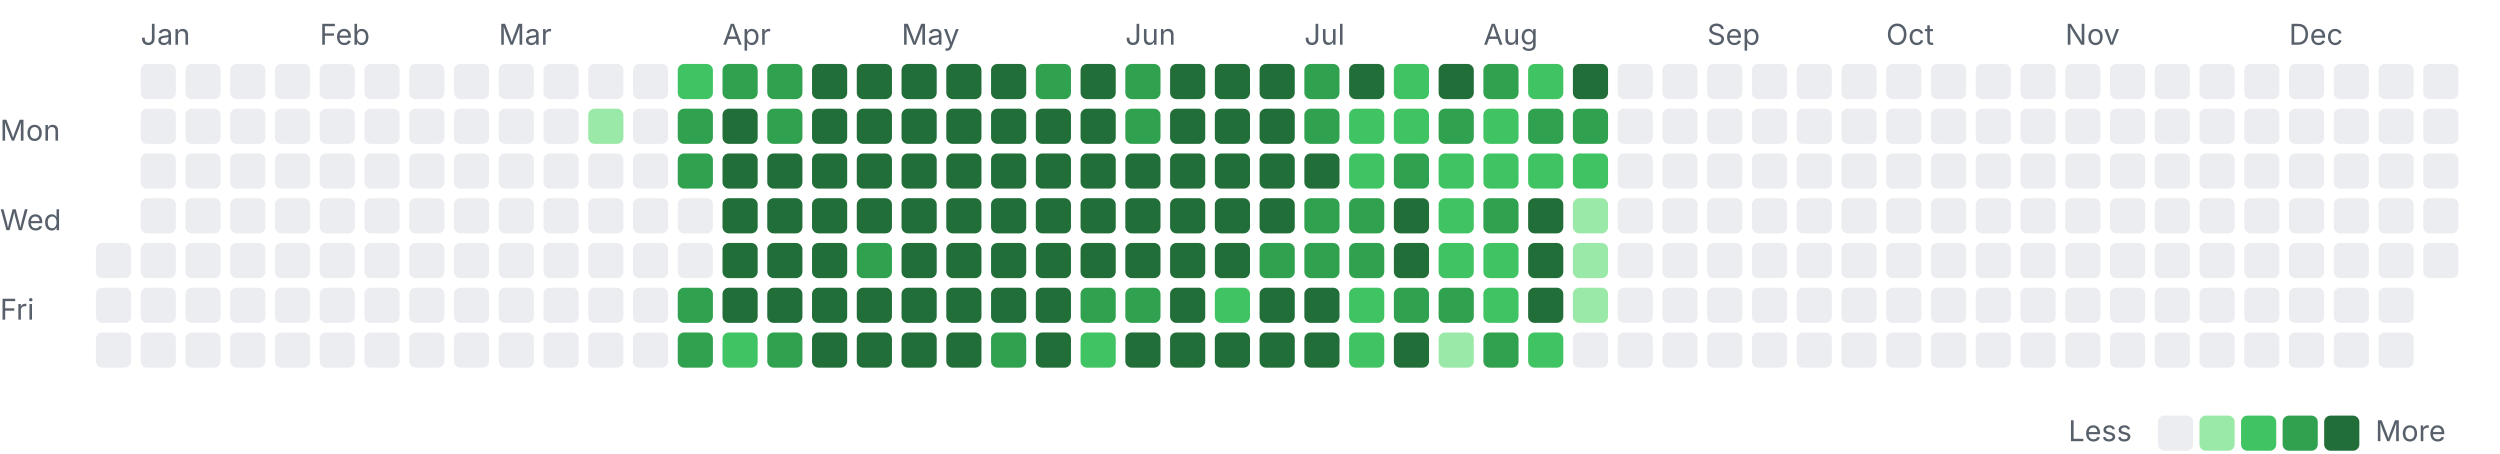
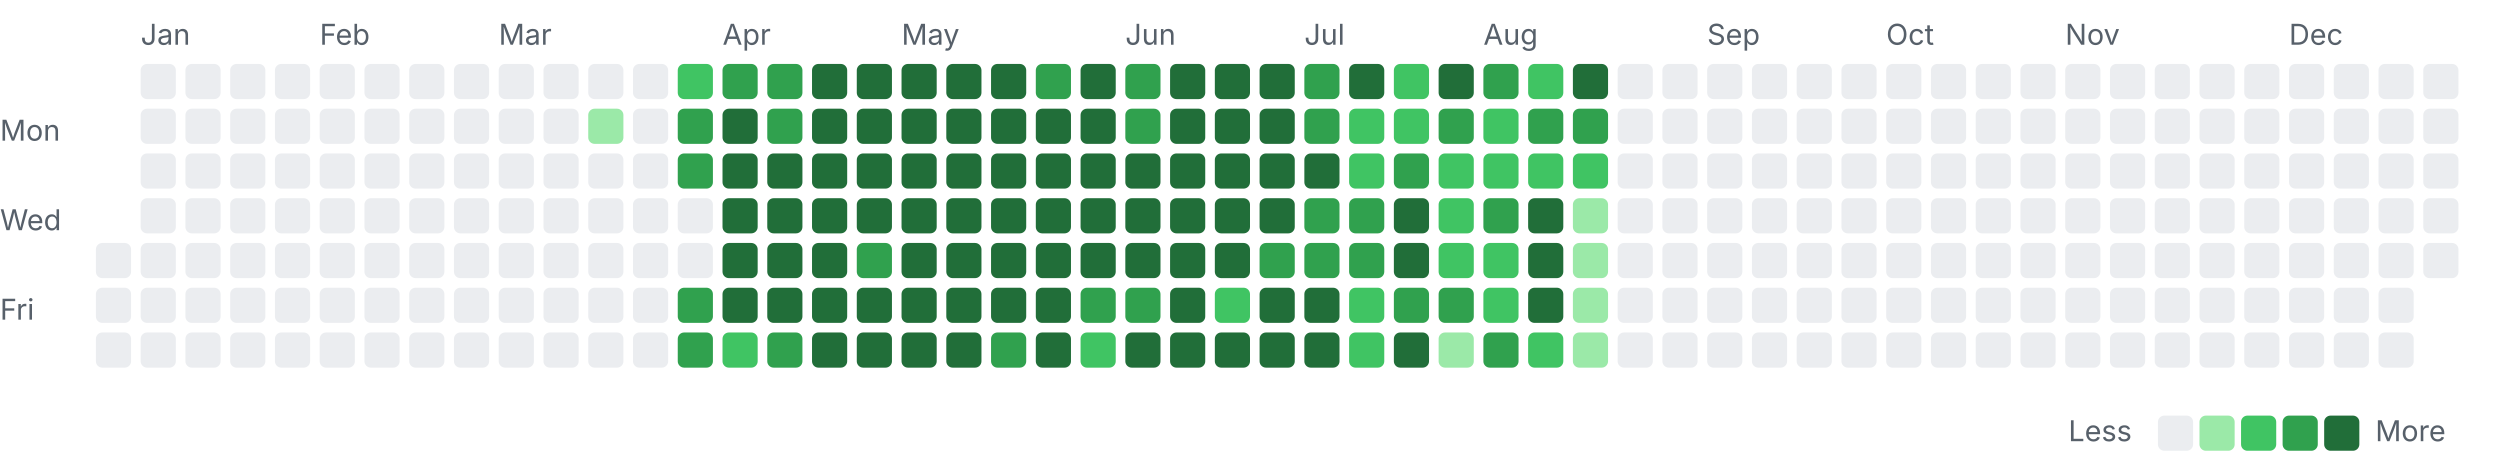
<svg xmlns="http://www.w3.org/2000/svg" width="782" height="142" viewBox="0 0 782 142">
  <style>.l0{fill:#ebedf0}.l1{fill:#9be9a8}.l2{fill:#40c463}.l3{fill:#30a14e}.l4{fill:#216e39} .lbl{fill:#57606a;font:9px -apple-system,Segoe UI,sans-serif}@media(prefers-color-scheme:dark){.l0{fill:#161b22}.l1{fill:#0e4429}.l2{fill:#006d32}.l3{fill:#26a641}.l4{fill:#39d353} .lbl{fill:#8b949e}}</style>
  <text class="lbl" x="44" y="14">Jan</text>
  <text class="lbl" x="100" y="14">Feb</text>
  <text class="lbl" x="156" y="14">Mar</text>
  <text class="lbl" x="226" y="14">Apr</text>
  <text class="lbl" x="282" y="14">May</text>
  <text class="lbl" x="352" y="14">Jun</text>
  <text class="lbl" x="408" y="14">Jul</text>
  <text class="lbl" x="464" y="14">Aug</text>
  <text class="lbl" x="534" y="14">Sep</text>
  <text class="lbl" x="590" y="14">Oct</text>
  <text class="lbl" x="646" y="14">Nov</text>
  <text class="lbl" x="716" y="14">Dec</text>
  <text class="lbl" x="0" y="44">Mon</text>
  <text class="lbl" x="0" y="72">Wed</text>
  <text class="lbl" x="0" y="100">Fri</text>
  <rect class="l0" x="30" y="76" width="11" height="11" rx="2" />
  <rect class="l0" x="30" y="90" width="11" height="11" rx="2" />
  <rect class="l0" x="30" y="104" width="11" height="11" rx="2" />
  <rect class="l0" x="44" y="20" width="11" height="11" rx="2" />
  <rect class="l0" x="44" y="34" width="11" height="11" rx="2" />
  <rect class="l0" x="44" y="48" width="11" height="11" rx="2" />
  <rect class="l0" x="44" y="62" width="11" height="11" rx="2" />
  <rect class="l0" x="44" y="76" width="11" height="11" rx="2" />
  <rect class="l0" x="44" y="90" width="11" height="11" rx="2" />
  <rect class="l0" x="44" y="104" width="11" height="11" rx="2" />
  <rect class="l0" x="58" y="20" width="11" height="11" rx="2" />
  <rect class="l0" x="58" y="34" width="11" height="11" rx="2" />
  <rect class="l0" x="58" y="48" width="11" height="11" rx="2" />
  <rect class="l0" x="58" y="62" width="11" height="11" rx="2" />
  <rect class="l0" x="58" y="76" width="11" height="11" rx="2" />
  <rect class="l0" x="58" y="90" width="11" height="11" rx="2" />
  <rect class="l0" x="58" y="104" width="11" height="11" rx="2" />
  <rect class="l0" x="72" y="20" width="11" height="11" rx="2" />
  <rect class="l0" x="72" y="34" width="11" height="11" rx="2" />
  <rect class="l0" x="72" y="48" width="11" height="11" rx="2" />
  <rect class="l0" x="72" y="62" width="11" height="11" rx="2" />
  <rect class="l0" x="72" y="76" width="11" height="11" rx="2" />
  <rect class="l0" x="72" y="90" width="11" height="11" rx="2" />
  <rect class="l0" x="72" y="104" width="11" height="11" rx="2" />
  <rect class="l0" x="86" y="20" width="11" height="11" rx="2" />
  <rect class="l0" x="86" y="34" width="11" height="11" rx="2" />
  <rect class="l0" x="86" y="48" width="11" height="11" rx="2" />
  <rect class="l0" x="86" y="62" width="11" height="11" rx="2" />
  <rect class="l0" x="86" y="76" width="11" height="11" rx="2" />
  <rect class="l0" x="86" y="90" width="11" height="11" rx="2" />
  <rect class="l0" x="86" y="104" width="11" height="11" rx="2" />
  <rect class="l0" x="100" y="20" width="11" height="11" rx="2" />
  <rect class="l0" x="100" y="34" width="11" height="11" rx="2" />
  <rect class="l0" x="100" y="48" width="11" height="11" rx="2" />
  <rect class="l0" x="100" y="62" width="11" height="11" rx="2" />
  <rect class="l0" x="100" y="76" width="11" height="11" rx="2" />
  <rect class="l0" x="100" y="90" width="11" height="11" rx="2" />
  <rect class="l0" x="100" y="104" width="11" height="11" rx="2" />
  <rect class="l0" x="114" y="20" width="11" height="11" rx="2" />
  <rect class="l0" x="114" y="34" width="11" height="11" rx="2" />
  <rect class="l0" x="114" y="48" width="11" height="11" rx="2" />
  <rect class="l0" x="114" y="62" width="11" height="11" rx="2" />
  <rect class="l0" x="114" y="76" width="11" height="11" rx="2" />
  <rect class="l0" x="114" y="90" width="11" height="11" rx="2" />
  <rect class="l0" x="114" y="104" width="11" height="11" rx="2" />
  <rect class="l0" x="128" y="20" width="11" height="11" rx="2" />
  <rect class="l0" x="128" y="34" width="11" height="11" rx="2" />
  <rect class="l0" x="128" y="48" width="11" height="11" rx="2" />
  <rect class="l0" x="128" y="62" width="11" height="11" rx="2" />
  <rect class="l0" x="128" y="76" width="11" height="11" rx="2" />
  <rect class="l0" x="128" y="90" width="11" height="11" rx="2" />
  <rect class="l0" x="128" y="104" width="11" height="11" rx="2" />
  <rect class="l0" x="142" y="20" width="11" height="11" rx="2" />
  <rect class="l0" x="142" y="34" width="11" height="11" rx="2" />
  <rect class="l0" x="142" y="48" width="11" height="11" rx="2" />
  <rect class="l0" x="142" y="62" width="11" height="11" rx="2" />
  <rect class="l0" x="142" y="76" width="11" height="11" rx="2" />
  <rect class="l0" x="142" y="90" width="11" height="11" rx="2" />
  <rect class="l0" x="142" y="104" width="11" height="11" rx="2" />
  <rect class="l0" x="156" y="20" width="11" height="11" rx="2" />
  <rect class="l0" x="156" y="34" width="11" height="11" rx="2" />
  <rect class="l0" x="156" y="48" width="11" height="11" rx="2" />
  <rect class="l0" x="156" y="62" width="11" height="11" rx="2" />
  <rect class="l0" x="156" y="76" width="11" height="11" rx="2" />
  <rect class="l0" x="156" y="90" width="11" height="11" rx="2" />
  <rect class="l0" x="156" y="104" width="11" height="11" rx="2" />
  <rect class="l0" x="170" y="20" width="11" height="11" rx="2" />
  <rect class="l0" x="170" y="34" width="11" height="11" rx="2" />
  <rect class="l0" x="170" y="48" width="11" height="11" rx="2" />
  <rect class="l0" x="170" y="62" width="11" height="11" rx="2" />
  <rect class="l0" x="170" y="76" width="11" height="11" rx="2" />
  <rect class="l0" x="170" y="90" width="11" height="11" rx="2" />
  <rect class="l0" x="170" y="104" width="11" height="11" rx="2" />
  <rect class="l0" x="184" y="20" width="11" height="11" rx="2" />
  <rect class="l1" x="184" y="34" width="11" height="11" rx="2" />
  <rect class="l0" x="184" y="48" width="11" height="11" rx="2" />
  <rect class="l0" x="184" y="62" width="11" height="11" rx="2" />
  <rect class="l0" x="184" y="76" width="11" height="11" rx="2" />
  <rect class="l0" x="184" y="90" width="11" height="11" rx="2" />
  <rect class="l0" x="184" y="104" width="11" height="11" rx="2" />
  <rect class="l0" x="198" y="20" width="11" height="11" rx="2" />
  <rect class="l0" x="198" y="34" width="11" height="11" rx="2" />
  <rect class="l0" x="198" y="48" width="11" height="11" rx="2" />
  <rect class="l0" x="198" y="62" width="11" height="11" rx="2" />
  <rect class="l0" x="198" y="76" width="11" height="11" rx="2" />
  <rect class="l0" x="198" y="90" width="11" height="11" rx="2" />
  <rect class="l0" x="198" y="104" width="11" height="11" rx="2" />
  <rect class="l2" x="212" y="20" width="11" height="11" rx="2" />
  <rect class="l3" x="212" y="34" width="11" height="11" rx="2" />
  <rect class="l3" x="212" y="48" width="11" height="11" rx="2" />
  <rect class="l0" x="212" y="62" width="11" height="11" rx="2" />
  <rect class="l0" x="212" y="76" width="11" height="11" rx="2" />
  <rect class="l3" x="212" y="90" width="11" height="11" rx="2" />
  <rect class="l3" x="212" y="104" width="11" height="11" rx="2" />
  <rect class="l3" x="226" y="20" width="11" height="11" rx="2" />
  <rect class="l4" x="226" y="34" width="11" height="11" rx="2" />
  <rect class="l4" x="226" y="48" width="11" height="11" rx="2" />
  <rect class="l4" x="226" y="62" width="11" height="11" rx="2" />
  <rect class="l4" x="226" y="76" width="11" height="11" rx="2" />
  <rect class="l4" x="226" y="90" width="11" height="11" rx="2" />
  <rect class="l2" x="226" y="104" width="11" height="11" rx="2" />
  <rect class="l3" x="240" y="20" width="11" height="11" rx="2" />
  <rect class="l3" x="240" y="34" width="11" height="11" rx="2" />
  <rect class="l4" x="240" y="48" width="11" height="11" rx="2" />
  <rect class="l4" x="240" y="62" width="11" height="11" rx="2" />
  <rect class="l4" x="240" y="76" width="11" height="11" rx="2" />
  <rect class="l4" x="240" y="90" width="11" height="11" rx="2" />
  <rect class="l3" x="240" y="104" width="11" height="11" rx="2" />
  <rect class="l4" x="254" y="20" width="11" height="11" rx="2" />
  <rect class="l4" x="254" y="34" width="11" height="11" rx="2" />
  <rect class="l4" x="254" y="48" width="11" height="11" rx="2" />
  <rect class="l4" x="254" y="62" width="11" height="11" rx="2" />
  <rect class="l4" x="254" y="76" width="11" height="11" rx="2" />
  <rect class="l4" x="254" y="90" width="11" height="11" rx="2" />
  <rect class="l4" x="254" y="104" width="11" height="11" rx="2" />
  <rect class="l4" x="268" y="20" width="11" height="11" rx="2" />
  <rect class="l4" x="268" y="34" width="11" height="11" rx="2" />
  <rect class="l4" x="268" y="48" width="11" height="11" rx="2" />
  <rect class="l4" x="268" y="62" width="11" height="11" rx="2" />
  <rect class="l3" x="268" y="76" width="11" height="11" rx="2" />
  <rect class="l4" x="268" y="90" width="11" height="11" rx="2" />
  <rect class="l4" x="268" y="104" width="11" height="11" rx="2" />
  <rect class="l4" x="282" y="20" width="11" height="11" rx="2" />
  <rect class="l4" x="282" y="34" width="11" height="11" rx="2" />
  <rect class="l4" x="282" y="48" width="11" height="11" rx="2" />
  <rect class="l4" x="282" y="62" width="11" height="11" rx="2" />
  <rect class="l4" x="282" y="76" width="11" height="11" rx="2" />
  <rect class="l4" x="282" y="90" width="11" height="11" rx="2" />
  <rect class="l4" x="282" y="104" width="11" height="11" rx="2" />
  <rect class="l4" x="296" y="20" width="11" height="11" rx="2" />
  <rect class="l4" x="296" y="34" width="11" height="11" rx="2" />
  <rect class="l4" x="296" y="48" width="11" height="11" rx="2" />
  <rect class="l4" x="296" y="62" width="11" height="11" rx="2" />
  <rect class="l4" x="296" y="76" width="11" height="11" rx="2" />
  <rect class="l4" x="296" y="90" width="11" height="11" rx="2" />
  <rect class="l4" x="296" y="104" width="11" height="11" rx="2" />
  <rect class="l4" x="310" y="20" width="11" height="11" rx="2" />
  <rect class="l4" x="310" y="34" width="11" height="11" rx="2" />
  <rect class="l4" x="310" y="48" width="11" height="11" rx="2" />
  <rect class="l4" x="310" y="62" width="11" height="11" rx="2" />
  <rect class="l4" x="310" y="76" width="11" height="11" rx="2" />
  <rect class="l4" x="310" y="90" width="11" height="11" rx="2" />
  <rect class="l3" x="310" y="104" width="11" height="11" rx="2" />
  <rect class="l3" x="324" y="20" width="11" height="11" rx="2" />
  <rect class="l4" x="324" y="34" width="11" height="11" rx="2" />
  <rect class="l4" x="324" y="48" width="11" height="11" rx="2" />
  <rect class="l4" x="324" y="62" width="11" height="11" rx="2" />
  <rect class="l4" x="324" y="76" width="11" height="11" rx="2" />
  <rect class="l4" x="324" y="90" width="11" height="11" rx="2" />
  <rect class="l4" x="324" y="104" width="11" height="11" rx="2" />
  <rect class="l4" x="338" y="20" width="11" height="11" rx="2" />
  <rect class="l4" x="338" y="34" width="11" height="11" rx="2" />
  <rect class="l4" x="338" y="48" width="11" height="11" rx="2" />
  <rect class="l4" x="338" y="62" width="11" height="11" rx="2" />
  <rect class="l4" x="338" y="76" width="11" height="11" rx="2" />
  <rect class="l3" x="338" y="90" width="11" height="11" rx="2" />
  <rect class="l2" x="338" y="104" width="11" height="11" rx="2" />
  <rect class="l3" x="352" y="20" width="11" height="11" rx="2" />
  <rect class="l3" x="352" y="34" width="11" height="11" rx="2" />
  <rect class="l4" x="352" y="48" width="11" height="11" rx="2" />
  <rect class="l4" x="352" y="62" width="11" height="11" rx="2" />
  <rect class="l4" x="352" y="76" width="11" height="11" rx="2" />
  <rect class="l3" x="352" y="90" width="11" height="11" rx="2" />
  <rect class="l4" x="352" y="104" width="11" height="11" rx="2" />
  <rect class="l4" x="366" y="20" width="11" height="11" rx="2" />
  <rect class="l4" x="366" y="34" width="11" height="11" rx="2" />
  <rect class="l4" x="366" y="48" width="11" height="11" rx="2" />
  <rect class="l4" x="366" y="62" width="11" height="11" rx="2" />
  <rect class="l4" x="366" y="76" width="11" height="11" rx="2" />
  <rect class="l4" x="366" y="90" width="11" height="11" rx="2" />
  <rect class="l4" x="366" y="104" width="11" height="11" rx="2" />
  <rect class="l4" x="380" y="20" width="11" height="11" rx="2" />
  <rect class="l4" x="380" y="34" width="11" height="11" rx="2" />
  <rect class="l4" x="380" y="48" width="11" height="11" rx="2" />
  <rect class="l4" x="380" y="62" width="11" height="11" rx="2" />
  <rect class="l4" x="380" y="76" width="11" height="11" rx="2" />
  <rect class="l2" x="380" y="90" width="11" height="11" rx="2" />
  <rect class="l4" x="380" y="104" width="11" height="11" rx="2" />
  <rect class="l4" x="394" y="20" width="11" height="11" rx="2" />
  <rect class="l4" x="394" y="34" width="11" height="11" rx="2" />
  <rect class="l4" x="394" y="48" width="11" height="11" rx="2" />
  <rect class="l4" x="394" y="62" width="11" height="11" rx="2" />
  <rect class="l3" x="394" y="76" width="11" height="11" rx="2" />
  <rect class="l4" x="394" y="90" width="11" height="11" rx="2" />
  <rect class="l4" x="394" y="104" width="11" height="11" rx="2" />
  <rect class="l3" x="408" y="20" width="11" height="11" rx="2" />
  <rect class="l3" x="408" y="34" width="11" height="11" rx="2" />
  <rect class="l4" x="408" y="48" width="11" height="11" rx="2" />
  <rect class="l3" x="408" y="62" width="11" height="11" rx="2" />
  <rect class="l3" x="408" y="76" width="11" height="11" rx="2" />
  <rect class="l4" x="408" y="90" width="11" height="11" rx="2" />
  <rect class="l4" x="408" y="104" width="11" height="11" rx="2" />
  <rect class="l4" x="422" y="20" width="11" height="11" rx="2" />
  <rect class="l2" x="422" y="34" width="11" height="11" rx="2" />
  <rect class="l2" x="422" y="48" width="11" height="11" rx="2" />
  <rect class="l3" x="422" y="62" width="11" height="11" rx="2" />
  <rect class="l3" x="422" y="76" width="11" height="11" rx="2" />
  <rect class="l2" x="422" y="90" width="11" height="11" rx="2" />
  <rect class="l2" x="422" y="104" width="11" height="11" rx="2" />
  <rect class="l2" x="436" y="20" width="11" height="11" rx="2" />
  <rect class="l2" x="436" y="34" width="11" height="11" rx="2" />
  <rect class="l3" x="436" y="48" width="11" height="11" rx="2" />
  <rect class="l4" x="436" y="62" width="11" height="11" rx="2" />
  <rect class="l4" x="436" y="76" width="11" height="11" rx="2" />
  <rect class="l3" x="436" y="90" width="11" height="11" rx="2" />
  <rect class="l4" x="436" y="104" width="11" height="11" rx="2" />
  <rect class="l4" x="450" y="20" width="11" height="11" rx="2" />
  <rect class="l3" x="450" y="34" width="11" height="11" rx="2" />
  <rect class="l2" x="450" y="48" width="11" height="11" rx="2" />
  <rect class="l2" x="450" y="62" width="11" height="11" rx="2" />
  <rect class="l2" x="450" y="76" width="11" height="11" rx="2" />
  <rect class="l3" x="450" y="90" width="11" height="11" rx="2" />
  <rect class="l1" x="450" y="104" width="11" height="11" rx="2" />
  <rect class="l3" x="464" y="20" width="11" height="11" rx="2" />
  <rect class="l2" x="464" y="34" width="11" height="11" rx="2" />
  <rect class="l2" x="464" y="48" width="11" height="11" rx="2" />
  <rect class="l3" x="464" y="62" width="11" height="11" rx="2" />
  <rect class="l2" x="464" y="76" width="11" height="11" rx="2" />
  <rect class="l2" x="464" y="90" width="11" height="11" rx="2" />
  <rect class="l3" x="464" y="104" width="11" height="11" rx="2" />
  <rect class="l2" x="478" y="20" width="11" height="11" rx="2" />
  <rect class="l3" x="478" y="34" width="11" height="11" rx="2" />
  <rect class="l2" x="478" y="48" width="11" height="11" rx="2" />
  <rect class="l4" x="478" y="62" width="11" height="11" rx="2" />
  <rect class="l4" x="478" y="76" width="11" height="11" rx="2" />
  <rect class="l4" x="478" y="90" width="11" height="11" rx="2" />
  <rect class="l2" x="478" y="104" width="11" height="11" rx="2" />
  <rect class="l4" x="492" y="20" width="11" height="11" rx="2" />
  <rect class="l3" x="492" y="34" width="11" height="11" rx="2" />
  <rect class="l2" x="492" y="48" width="11" height="11" rx="2" />
  <rect class="l1" x="492" y="62" width="11" height="11" rx="2" />
  <rect class="l1" x="492" y="76" width="11" height="11" rx="2" />
  <rect class="l1" x="492" y="90" width="11" height="11" rx="2" />
-   <rect class="l0" x="492" y="104" width="11" height="11" rx="2" />
+   <rect class="l1" x="492" y="104" width="11" height="11" rx="2" />
  <rect class="l0" x="506" y="20" width="11" height="11" rx="2" />
  <rect class="l0" x="506" y="34" width="11" height="11" rx="2" />
  <rect class="l0" x="506" y="48" width="11" height="11" rx="2" />
  <rect class="l0" x="506" y="62" width="11" height="11" rx="2" />
  <rect class="l0" x="506" y="76" width="11" height="11" rx="2" />
  <rect class="l0" x="506" y="90" width="11" height="11" rx="2" />
  <rect class="l0" x="506" y="104" width="11" height="11" rx="2" />
  <rect class="l0" x="520" y="20" width="11" height="11" rx="2" />
  <rect class="l0" x="520" y="34" width="11" height="11" rx="2" />
  <rect class="l0" x="520" y="48" width="11" height="11" rx="2" />
  <rect class="l0" x="520" y="62" width="11" height="11" rx="2" />
  <rect class="l0" x="520" y="76" width="11" height="11" rx="2" />
  <rect class="l0" x="520" y="90" width="11" height="11" rx="2" />
  <rect class="l0" x="520" y="104" width="11" height="11" rx="2" />
  <rect class="l0" x="534" y="20" width="11" height="11" rx="2" />
  <rect class="l0" x="534" y="34" width="11" height="11" rx="2" />
  <rect class="l0" x="534" y="48" width="11" height="11" rx="2" />
  <rect class="l0" x="534" y="62" width="11" height="11" rx="2" />
  <rect class="l0" x="534" y="76" width="11" height="11" rx="2" />
  <rect class="l0" x="534" y="90" width="11" height="11" rx="2" />
  <rect class="l0" x="534" y="104" width="11" height="11" rx="2" />
  <rect class="l0" x="548" y="20" width="11" height="11" rx="2" />
  <rect class="l0" x="548" y="34" width="11" height="11" rx="2" />
  <rect class="l0" x="548" y="48" width="11" height="11" rx="2" />
  <rect class="l0" x="548" y="62" width="11" height="11" rx="2" />
  <rect class="l0" x="548" y="76" width="11" height="11" rx="2" />
  <rect class="l0" x="548" y="90" width="11" height="11" rx="2" />
  <rect class="l0" x="548" y="104" width="11" height="11" rx="2" />
  <rect class="l0" x="562" y="20" width="11" height="11" rx="2" />
  <rect class="l0" x="562" y="34" width="11" height="11" rx="2" />
  <rect class="l0" x="562" y="48" width="11" height="11" rx="2" />
  <rect class="l0" x="562" y="62" width="11" height="11" rx="2" />
  <rect class="l0" x="562" y="76" width="11" height="11" rx="2" />
  <rect class="l0" x="562" y="90" width="11" height="11" rx="2" />
  <rect class="l0" x="562" y="104" width="11" height="11" rx="2" />
  <rect class="l0" x="576" y="20" width="11" height="11" rx="2" />
  <rect class="l0" x="576" y="34" width="11" height="11" rx="2" />
  <rect class="l0" x="576" y="48" width="11" height="11" rx="2" />
  <rect class="l0" x="576" y="62" width="11" height="11" rx="2" />
  <rect class="l0" x="576" y="76" width="11" height="11" rx="2" />
  <rect class="l0" x="576" y="90" width="11" height="11" rx="2" />
  <rect class="l0" x="576" y="104" width="11" height="11" rx="2" />
  <rect class="l0" x="590" y="20" width="11" height="11" rx="2" />
  <rect class="l0" x="590" y="34" width="11" height="11" rx="2" />
  <rect class="l0" x="590" y="48" width="11" height="11" rx="2" />
  <rect class="l0" x="590" y="62" width="11" height="11" rx="2" />
  <rect class="l0" x="590" y="76" width="11" height="11" rx="2" />
  <rect class="l0" x="590" y="90" width="11" height="11" rx="2" />
  <rect class="l0" x="590" y="104" width="11" height="11" rx="2" />
  <rect class="l0" x="604" y="20" width="11" height="11" rx="2" />
  <rect class="l0" x="604" y="34" width="11" height="11" rx="2" />
  <rect class="l0" x="604" y="48" width="11" height="11" rx="2" />
  <rect class="l0" x="604" y="62" width="11" height="11" rx="2" />
  <rect class="l0" x="604" y="76" width="11" height="11" rx="2" />
  <rect class="l0" x="604" y="90" width="11" height="11" rx="2" />
  <rect class="l0" x="604" y="104" width="11" height="11" rx="2" />
  <rect class="l0" x="618" y="20" width="11" height="11" rx="2" />
  <rect class="l0" x="618" y="34" width="11" height="11" rx="2" />
  <rect class="l0" x="618" y="48" width="11" height="11" rx="2" />
  <rect class="l0" x="618" y="62" width="11" height="11" rx="2" />
  <rect class="l0" x="618" y="76" width="11" height="11" rx="2" />
  <rect class="l0" x="618" y="90" width="11" height="11" rx="2" />
  <rect class="l0" x="618" y="104" width="11" height="11" rx="2" />
  <rect class="l0" x="632" y="20" width="11" height="11" rx="2" />
  <rect class="l0" x="632" y="34" width="11" height="11" rx="2" />
  <rect class="l0" x="632" y="48" width="11" height="11" rx="2" />
  <rect class="l0" x="632" y="62" width="11" height="11" rx="2" />
  <rect class="l0" x="632" y="76" width="11" height="11" rx="2" />
  <rect class="l0" x="632" y="90" width="11" height="11" rx="2" />
  <rect class="l0" x="632" y="104" width="11" height="11" rx="2" />
  <rect class="l0" x="646" y="20" width="11" height="11" rx="2" />
  <rect class="l0" x="646" y="34" width="11" height="11" rx="2" />
  <rect class="l0" x="646" y="48" width="11" height="11" rx="2" />
  <rect class="l0" x="646" y="62" width="11" height="11" rx="2" />
  <rect class="l0" x="646" y="76" width="11" height="11" rx="2" />
  <rect class="l0" x="646" y="90" width="11" height="11" rx="2" />
  <rect class="l0" x="646" y="104" width="11" height="11" rx="2" />
  <rect class="l0" x="660" y="20" width="11" height="11" rx="2" />
  <rect class="l0" x="660" y="34" width="11" height="11" rx="2" />
  <rect class="l0" x="660" y="48" width="11" height="11" rx="2" />
  <rect class="l0" x="660" y="62" width="11" height="11" rx="2" />
  <rect class="l0" x="660" y="76" width="11" height="11" rx="2" />
  <rect class="l0" x="660" y="90" width="11" height="11" rx="2" />
  <rect class="l0" x="660" y="104" width="11" height="11" rx="2" />
  <rect class="l0" x="674" y="20" width="11" height="11" rx="2" />
  <rect class="l0" x="674" y="34" width="11" height="11" rx="2" />
  <rect class="l0" x="674" y="48" width="11" height="11" rx="2" />
  <rect class="l0" x="674" y="62" width="11" height="11" rx="2" />
  <rect class="l0" x="674" y="76" width="11" height="11" rx="2" />
  <rect class="l0" x="674" y="90" width="11" height="11" rx="2" />
  <rect class="l0" x="674" y="104" width="11" height="11" rx="2" />
  <rect class="l0" x="688" y="20" width="11" height="11" rx="2" />
  <rect class="l0" x="688" y="34" width="11" height="11" rx="2" />
  <rect class="l0" x="688" y="48" width="11" height="11" rx="2" />
  <rect class="l0" x="688" y="62" width="11" height="11" rx="2" />
  <rect class="l0" x="688" y="76" width="11" height="11" rx="2" />
  <rect class="l0" x="688" y="90" width="11" height="11" rx="2" />
  <rect class="l0" x="688" y="104" width="11" height="11" rx="2" />
  <rect class="l0" x="702" y="20" width="11" height="11" rx="2" />
  <rect class="l0" x="702" y="34" width="11" height="11" rx="2" />
  <rect class="l0" x="702" y="48" width="11" height="11" rx="2" />
  <rect class="l0" x="702" y="62" width="11" height="11" rx="2" />
  <rect class="l0" x="702" y="76" width="11" height="11" rx="2" />
  <rect class="l0" x="702" y="90" width="11" height="11" rx="2" />
  <rect class="l0" x="702" y="104" width="11" height="11" rx="2" />
  <rect class="l0" x="716" y="20" width="11" height="11" rx="2" />
  <rect class="l0" x="716" y="34" width="11" height="11" rx="2" />
  <rect class="l0" x="716" y="48" width="11" height="11" rx="2" />
  <rect class="l0" x="716" y="62" width="11" height="11" rx="2" />
  <rect class="l0" x="716" y="76" width="11" height="11" rx="2" />
  <rect class="l0" x="716" y="90" width="11" height="11" rx="2" />
  <rect class="l0" x="716" y="104" width="11" height="11" rx="2" />
  <rect class="l0" x="730" y="20" width="11" height="11" rx="2" />
  <rect class="l0" x="730" y="34" width="11" height="11" rx="2" />
  <rect class="l0" x="730" y="48" width="11" height="11" rx="2" />
  <rect class="l0" x="730" y="62" width="11" height="11" rx="2" />
  <rect class="l0" x="730" y="76" width="11" height="11" rx="2" />
  <rect class="l0" x="730" y="90" width="11" height="11" rx="2" />
  <rect class="l0" x="730" y="104" width="11" height="11" rx="2" />
  <rect class="l0" x="744" y="20" width="11" height="11" rx="2" />
  <rect class="l0" x="744" y="34" width="11" height="11" rx="2" />
  <rect class="l0" x="744" y="48" width="11" height="11" rx="2" />
  <rect class="l0" x="744" y="62" width="11" height="11" rx="2" />
  <rect class="l0" x="744" y="76" width="11" height="11" rx="2" />
  <rect class="l0" x="744" y="90" width="11" height="11" rx="2" />
  <rect class="l0" x="744" y="104" width="11" height="11" rx="2" />
  <rect class="l0" x="758" y="20" width="11" height="11" rx="2" />
  <rect class="l0" x="758" y="34" width="11" height="11" rx="2" />
  <rect class="l0" x="758" y="48" width="11" height="11" rx="2" />
  <rect class="l0" x="758" y="62" width="11" height="11" rx="2" />
  <rect class="l0" x="758" y="76" width="11" height="11" rx="2" />
  <text class="lbl" x="647" y="138">Less</text>
  <rect class="l0" x="675" y="130" width="11" height="11" rx="2" />
  <rect class="l1" x="688" y="130" width="11" height="11" rx="2" />
  <rect class="l2" x="701" y="130" width="11" height="11" rx="2" />
  <rect class="l3" x="714" y="130" width="11" height="11" rx="2" />
  <rect class="l4" x="727" y="130" width="11" height="11" rx="2" />
  <text class="lbl" x="743" y="138">More</text>
</svg>
